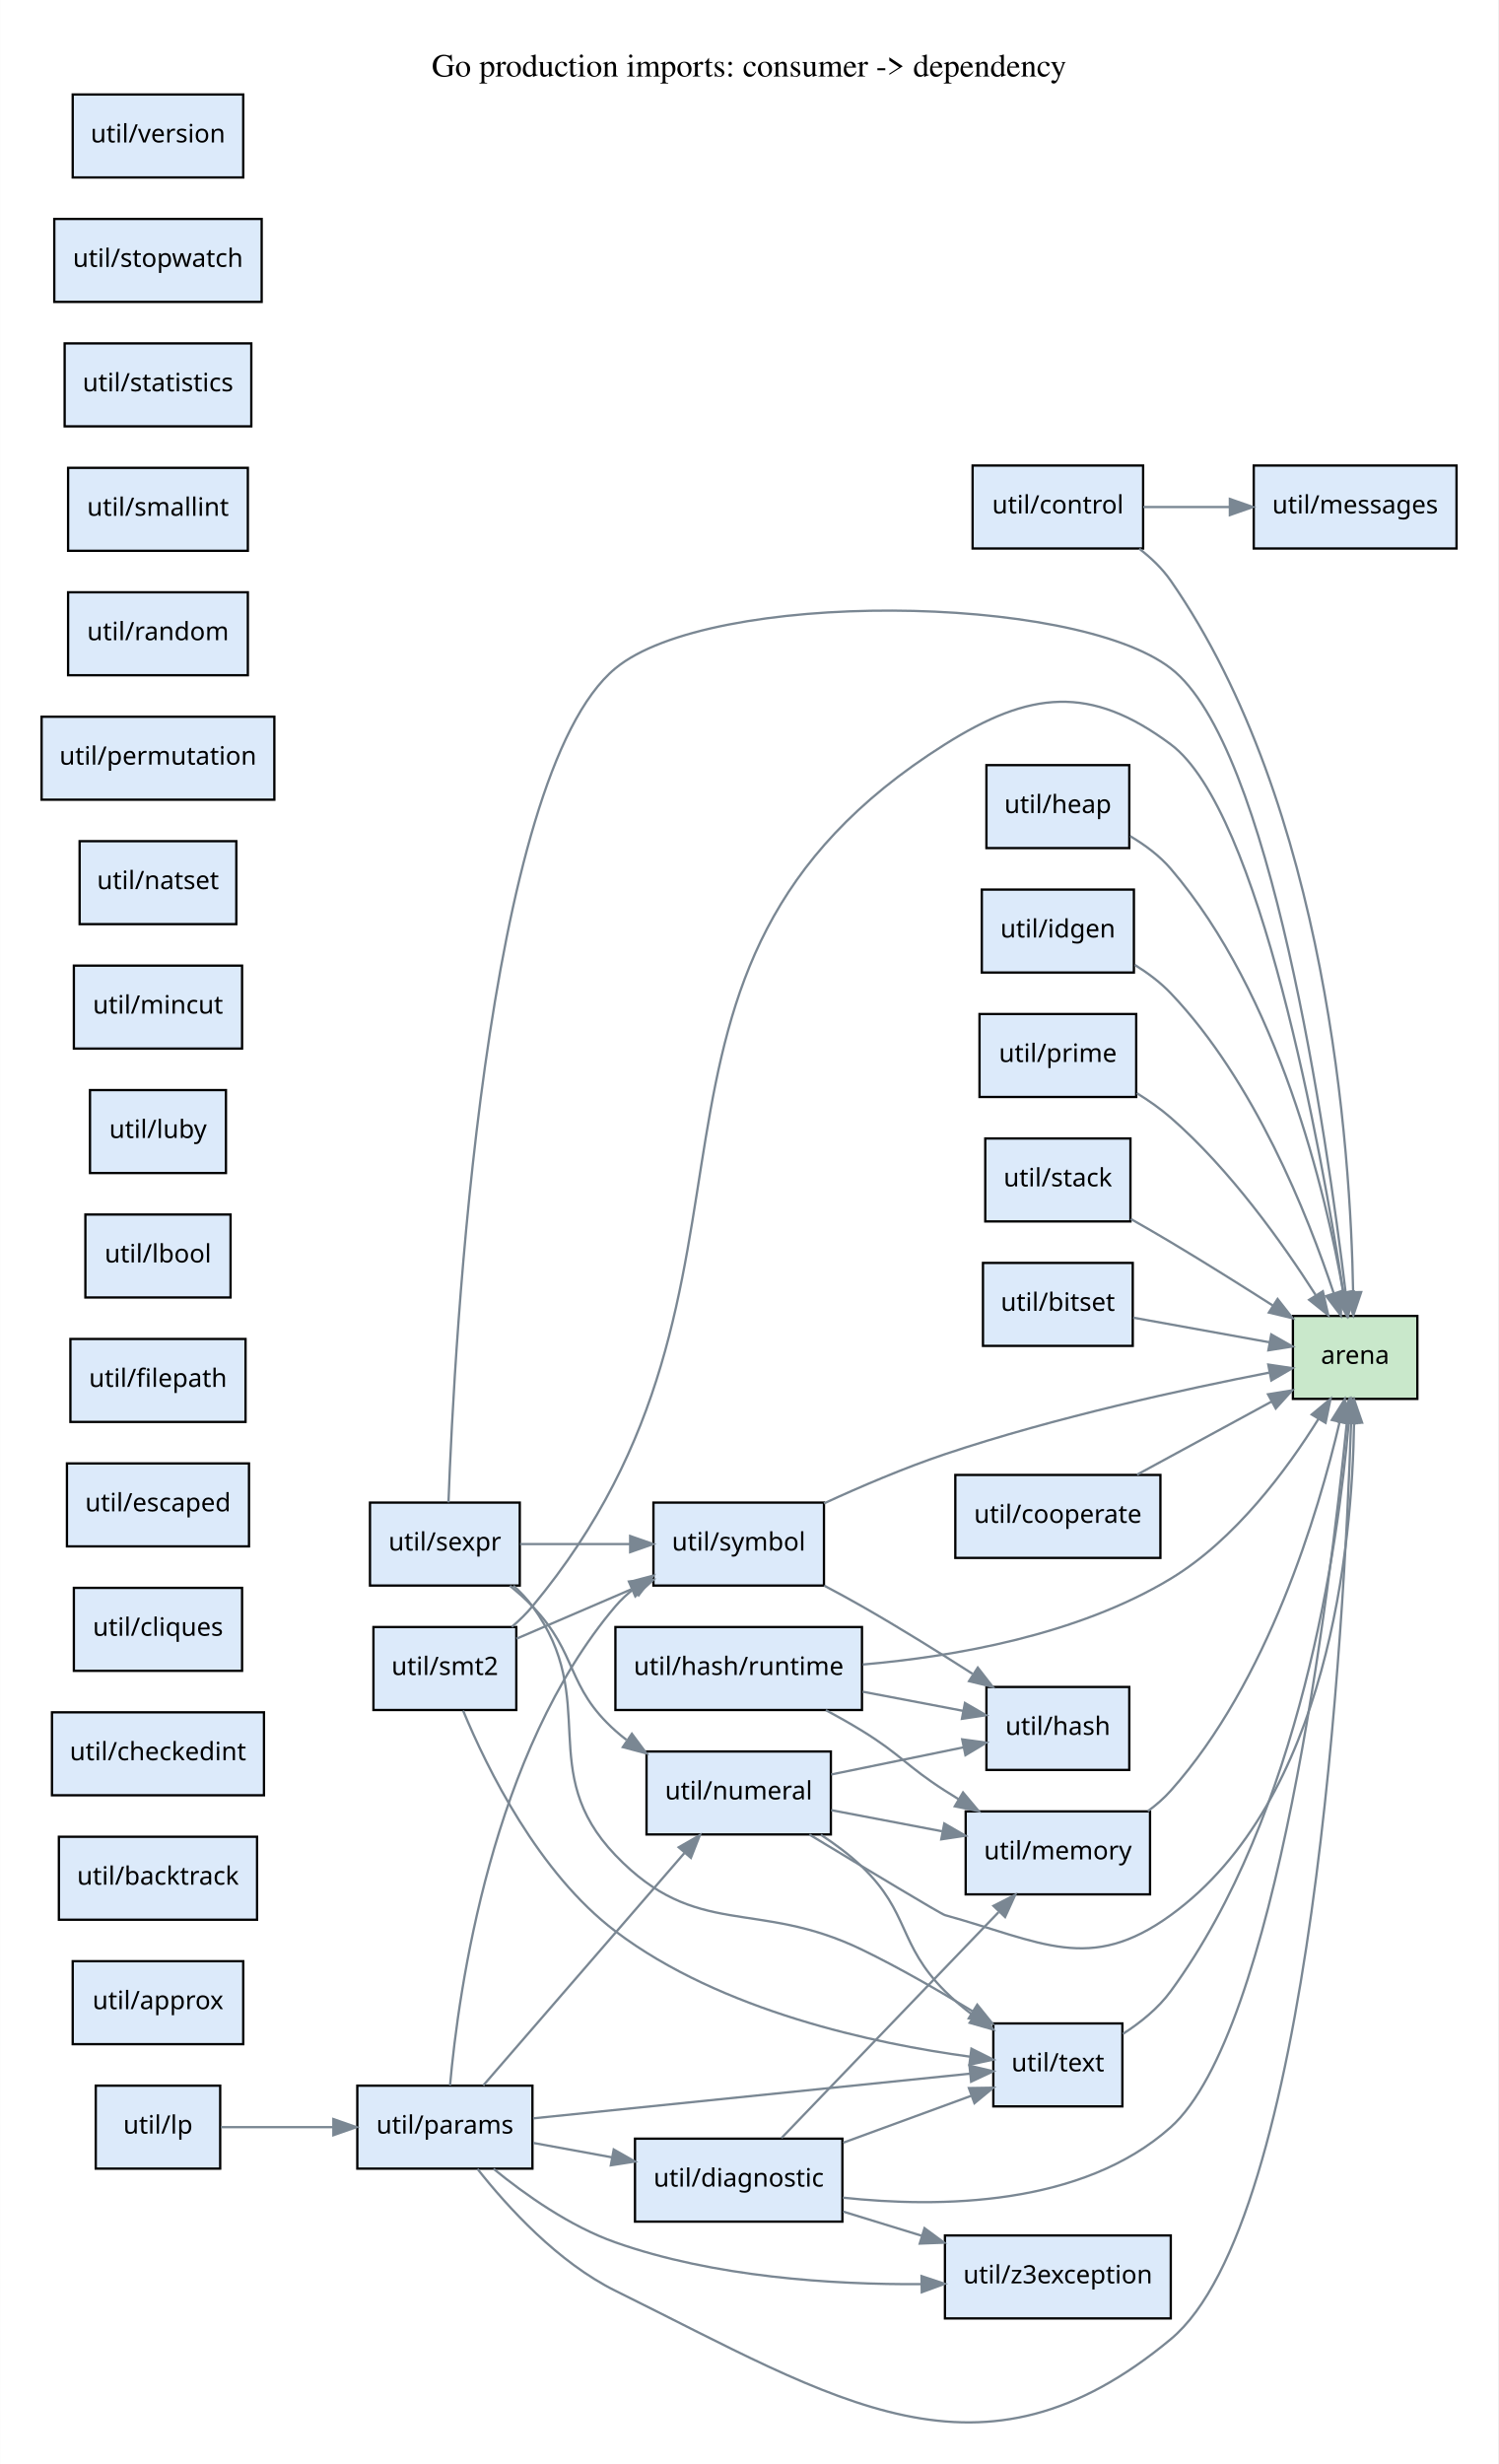
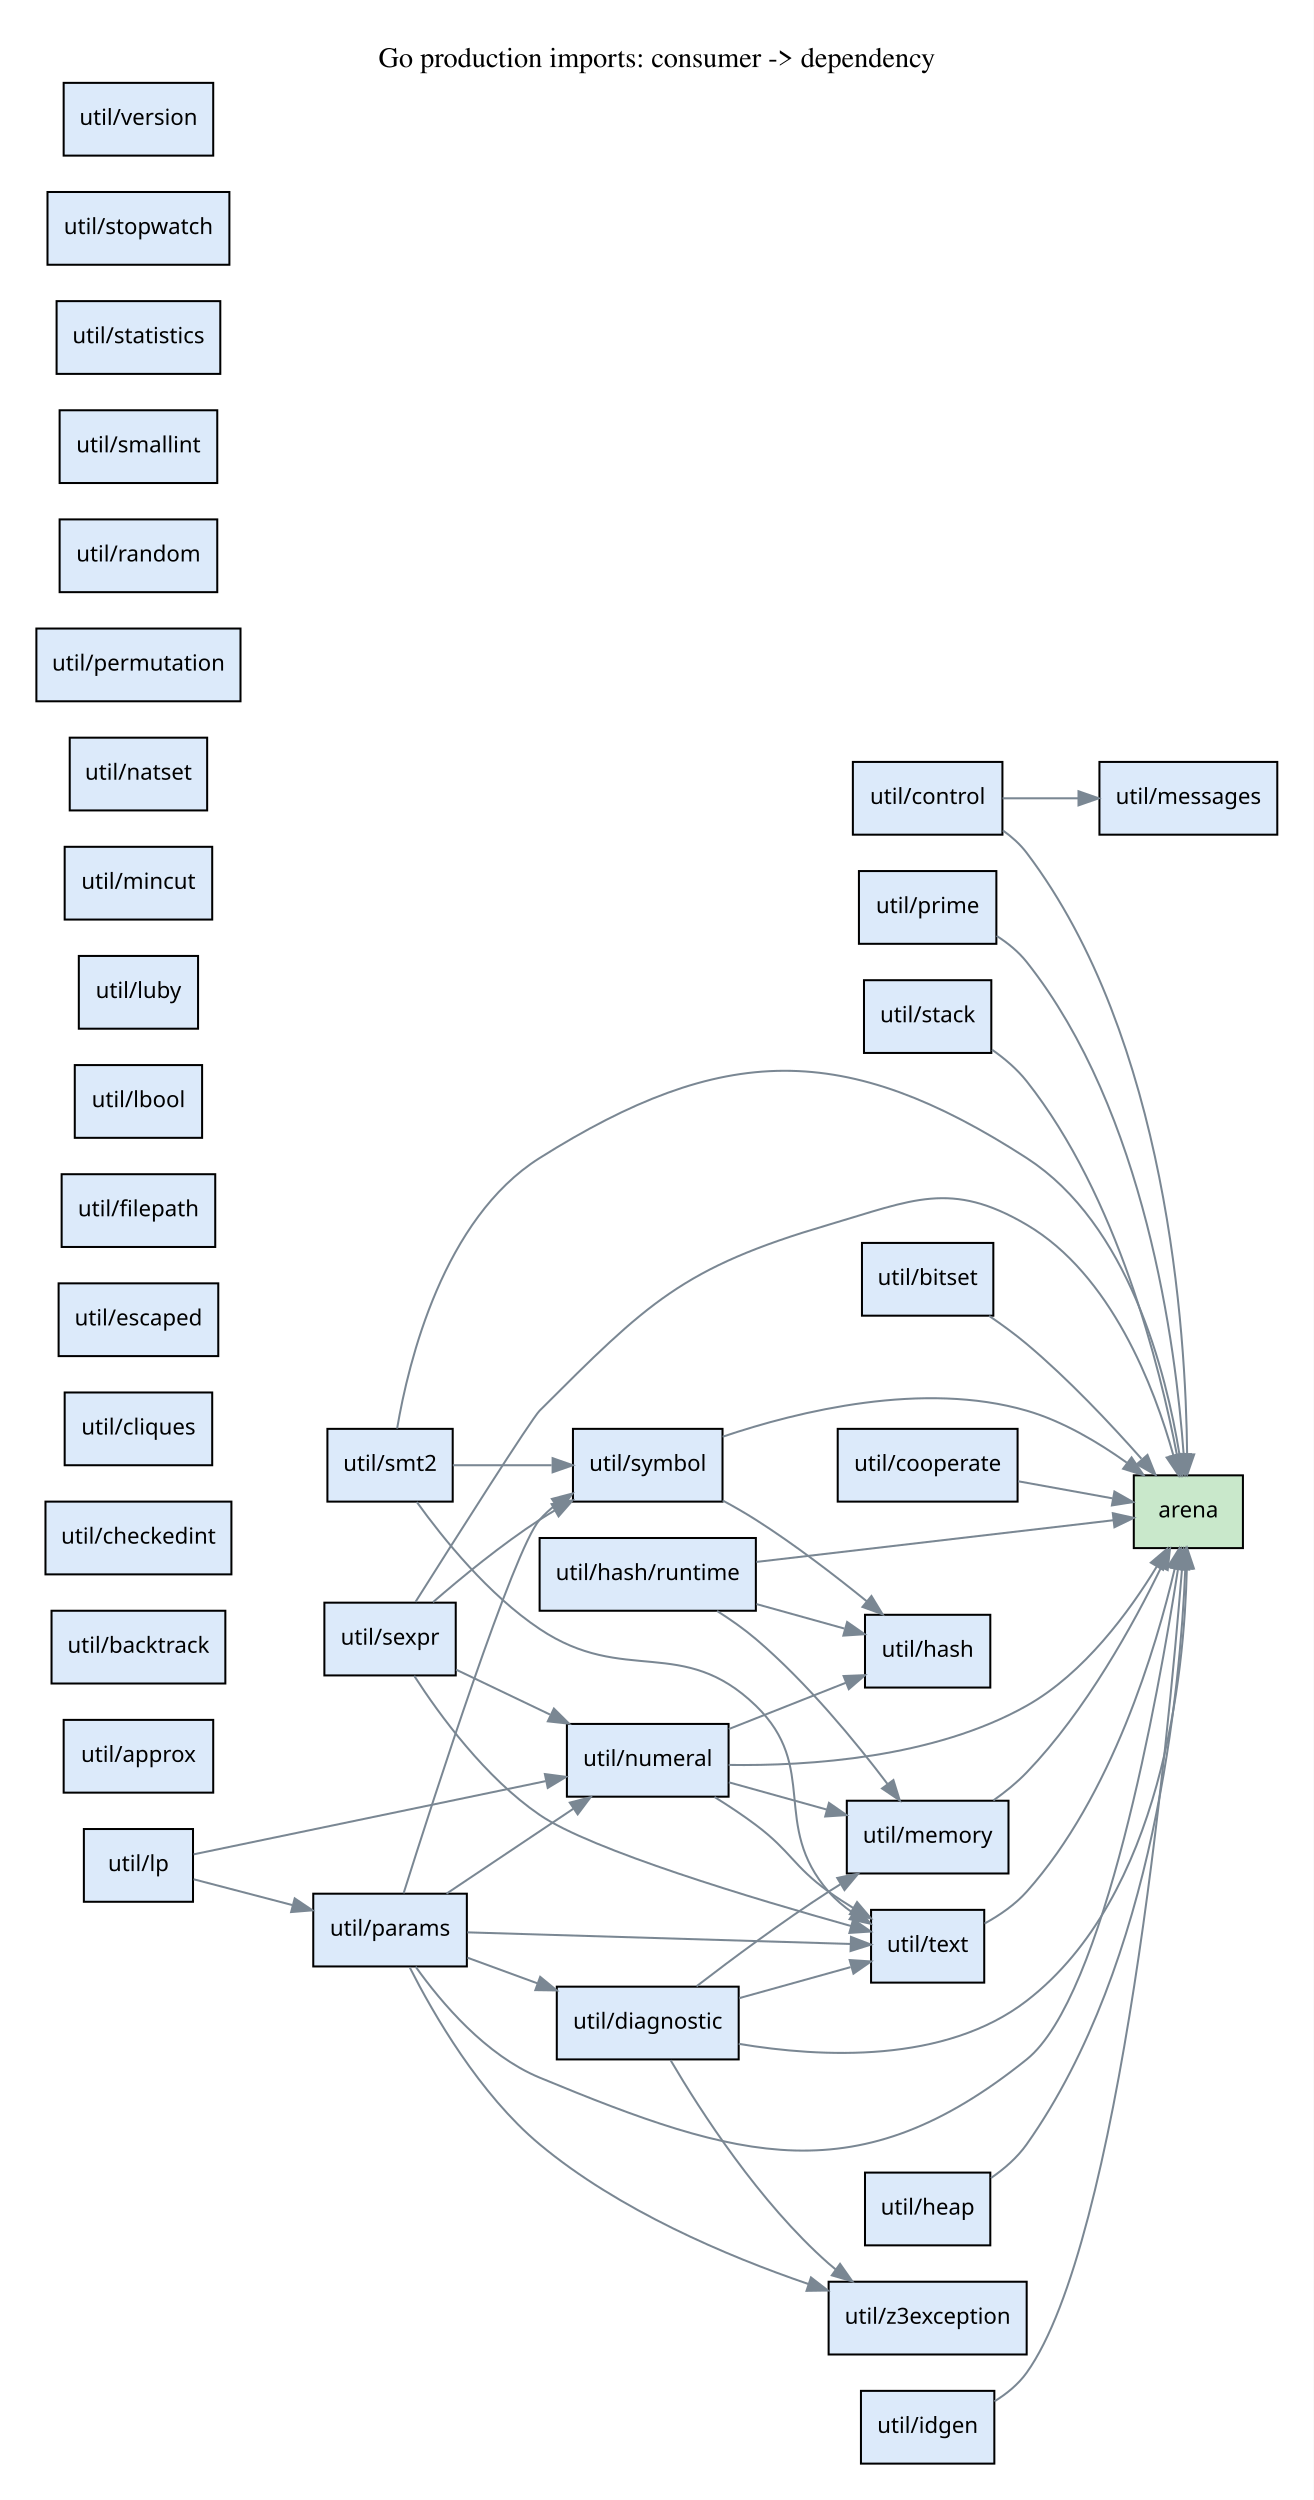
- <svg xmlns="http://www.w3.org/2000/svg" width="650pt" height="1069pt" viewBox="0.00 0.00 650.00 1069.17">
-   <g id="graph0" class="graph" transform="scale(1 1) rotate(0) translate(18 1051.17)">
-     <polygon fill="white" stroke="transparent" points="-18,18 -18,-1051.17 632,-1051.17 632,18 -18,18" />
-     <text text-anchor="middle" x="307" y="-1017.97" font-family="Times,serif" font-size="14.00">Go production imports: consumer -&gt; dependency</text>
+ <svg xmlns="http://www.w3.org/2000/svg" width="650pt" height="1237pt" viewBox="0.00 0.00 650.00 1237.00">
+   <g id="graph0" class="graph" transform="scale(1 1) rotate(0) translate(18 1219)">
+     <polygon fill="white" stroke="transparent" points="-18,18 -18,-1219 632,-1219 632,18 -18,18" />
+     <text text-anchor="middle" x="307" y="-1185.8" font-family="Times,serif" font-size="14.00">Go production imports: consumer -&gt; dependency</text>
    <g id="node1" class="node">
-       <polygon fill="#c9e8cb" stroke="black" points="597,-480.17 543,-480.17 543,-444.17 597,-444.17 597,-480.17" />
-       <text text-anchor="middle" x="570" y="-459.37" font-family="sans-serif" font-size="11.00">arena</text>
+       <polygon fill="#c9e8cb" stroke="black" points="597,-489 543,-489 543,-453 597,-453 597,-489" />
+       <text text-anchor="middle" x="570" y="-468.2" font-family="sans-serif" font-size="11.00">arena</text>
    </g>
    <g id="node2" class="node">
-       <polygon fill="#dceafa" stroke="black" points="87.5,-200.17 13.5,-200.17 13.5,-164.17 87.5,-164.17 87.5,-200.17" />
-       <text text-anchor="middle" x="50.5" y="-179.37" font-family="sans-serif" font-size="11.00">util/approx</text>
+       <polygon fill="#dceafa" stroke="black" points="87.5,-368 13.5,-368 13.5,-332 87.5,-332 87.5,-368" />
+       <text text-anchor="middle" x="50.5" y="-347.2" font-family="sans-serif" font-size="11.00">util/approx</text>
    </g>
    <g id="node3" class="node">
-       <polygon fill="#dceafa" stroke="black" points="93.5,-254.17 7.5,-254.17 7.5,-218.17 93.5,-218.17 93.5,-254.17" />
-       <text text-anchor="middle" x="50.5" y="-233.37" font-family="sans-serif" font-size="11.00">util/backtrack</text>
+       <polygon fill="#dceafa" stroke="black" points="93.5,-422 7.5,-422 7.5,-386 93.5,-386 93.5,-422" />
+       <text text-anchor="middle" x="50.5" y="-401.2" font-family="sans-serif" font-size="11.00">util/backtrack</text>
    </g>
    <g id="node4" class="node">
-       <polygon fill="#dceafa" stroke="black" points="473.5,-503.17 408.5,-503.17 408.5,-467.17 473.5,-467.17 473.5,-503.17" />
-       <text text-anchor="middle" x="441" y="-482.37" font-family="sans-serif" font-size="11.00">util/bitset</text>
+       <polygon fill="#dceafa" stroke="black" points="473.5,-604 408.5,-604 408.5,-568 473.5,-568 473.5,-604" />
+       <text text-anchor="middle" x="441" y="-583.2" font-family="sans-serif" font-size="11.00">util/bitset</text>
    </g>
    <g id="edge1" class="edge">
-       <path fill="none" stroke="#7a8793" d="M473.72,-479.42C491.7,-476.17 514.25,-472.08 532.9,-468.71" />
-       <polygon fill="#7a8793" stroke="#7a8793" points="533.6,-472.14 542.81,-466.91 532.35,-465.25 533.6,-472.14" />
+       <path fill="none" stroke="#7a8793" d="M471.43,-567.88C477.75,-563.58 484.25,-558.83 490,-554 510.68,-536.62 531.64,-514.33 546.78,-497.22" />
+       <polygon fill="#7a8793" stroke="#7a8793" points="549.77,-499.12 553.71,-489.29 544.49,-494.51 549.77,-499.12" />
    </g>
    <g id="node5" class="node">
-       <polygon fill="#dceafa" stroke="black" points="96.5,-308.17 4.5,-308.17 4.5,-272.17 96.5,-272.17 96.5,-308.17" />
-       <text text-anchor="middle" x="50.5" y="-287.37" font-family="sans-serif" font-size="11.00">util/checkedint</text>
+       <polygon fill="#dceafa" stroke="black" points="96.5,-476 4.5,-476 4.5,-440 96.5,-440 96.5,-476" />
+       <text text-anchor="middle" x="50.5" y="-455.2" font-family="sans-serif" font-size="11.00">util/checkedint</text>
    </g>
    <g id="node6" class="node">
-       <polygon fill="#dceafa" stroke="black" points="87,-362.17 14,-362.17 14,-326.17 87,-326.17 87,-362.17" />
-       <text text-anchor="middle" x="50.5" y="-341.37" font-family="sans-serif" font-size="11.00">util/cliques</text>
+       <polygon fill="#dceafa" stroke="black" points="87,-530 14,-530 14,-494 87,-494 87,-530" />
+       <text text-anchor="middle" x="50.5" y="-509.2" font-family="sans-serif" font-size="11.00">util/cliques</text>
    </g>
    <g id="node7" class="node">
-       <polygon fill="#dceafa" stroke="black" points="478,-849.17 404,-849.17 404,-813.17 478,-813.17 478,-849.17" />
-       <text text-anchor="middle" x="441" y="-828.37" font-family="sans-serif" font-size="11.00">util/control</text>
+       <polygon fill="#dceafa" stroke="black" points="478,-842 404,-842 404,-806 478,-806 478,-842" />
+       <text text-anchor="middle" x="441" y="-821.2" font-family="sans-serif" font-size="11.00">util/control</text>
    </g>
    <g id="edge2" class="edge">
-       <path fill="none" stroke="#7a8793" d="M476.33,-813.06C481.52,-809.07 486.35,-804.43 490,-799.17 558.02,-701.12 568.05,-552.41 569.13,-490.63" />
-       <polygon fill="#7a8793" stroke="#7a8793" points="572.63,-490.51 569.23,-480.47 565.63,-490.43 572.63,-490.51" />
+       <path fill="none" stroke="#7a8793" d="M478.2,-808.13C482.65,-804.96 486.77,-801.27 490,-797 559.64,-705.02 568.81,-560.18 569.39,-499.37" />
+       <polygon fill="#7a8793" stroke="#7a8793" points="572.89,-499.36 569.42,-489.35 565.89,-499.34 572.89,-499.36" />
    </g>
    <g id="node8" class="node">
-       <polygon fill="#dceafa" stroke="black" points="614,-849.17 526,-849.17 526,-813.17 614,-813.17 614,-849.17" />
-       <text text-anchor="middle" x="570" y="-828.37" font-family="sans-serif" font-size="11.00">util/messages</text>
+       <polygon fill="#dceafa" stroke="black" points="614,-842 526,-842 526,-806 614,-806 614,-842" />
+       <text text-anchor="middle" x="570" y="-821.2" font-family="sans-serif" font-size="11.00">util/messages</text>
    </g>
    <g id="edge3" class="edge">
-       <path fill="none" stroke="#7a8793" d="M478.05,-831.17C489.74,-831.17 502.97,-831.17 515.64,-831.17" />
-       <polygon fill="#7a8793" stroke="#7a8793" points="515.64,-834.67 525.64,-831.17 515.64,-827.67 515.64,-834.67" />
+       <path fill="none" stroke="#7a8793" d="M478.05,-824C489.74,-824 502.97,-824 515.64,-824" />
+       <polygon fill="#7a8793" stroke="#7a8793" points="515.64,-827.5 525.64,-824 515.64,-820.5 515.64,-827.5" />
    </g>
    <g id="node9" class="node">
-       <polygon fill="#dceafa" stroke="black" points="485.5,-411.17 396.5,-411.17 396.5,-375.17 485.5,-375.17 485.5,-411.17" />
-       <text text-anchor="middle" x="441" y="-390.37" font-family="sans-serif" font-size="11.00">util/cooperate</text>
+       <polygon fill="#dceafa" stroke="black" points="485.5,-512 396.5,-512 396.5,-476 485.5,-476 485.5,-512" />
+       <text text-anchor="middle" x="441" y="-491.2" font-family="sans-serif" font-size="11.00">util/cooperate</text>
    </g>
    <g id="edge4" class="edge">
-       <path fill="none" stroke="#7a8793" d="M475.37,-411.3C493.35,-421.07 515.53,-433.12 533.78,-443.03" />
-       <polygon fill="#7a8793" stroke="#7a8793" points="532.2,-446.16 542.66,-447.86 535.55,-440.01 532.2,-446.16" />
+       <path fill="none" stroke="#7a8793" d="M485.71,-486.08C500.95,-483.32 517.88,-480.26 532.48,-477.61" />
+       <polygon fill="#7a8793" stroke="#7a8793" points="533.42,-481 542.64,-475.77 532.17,-474.11 533.42,-481" />
    </g>
    <g id="node10" class="node">
-       <polygon fill="#dceafa" stroke="black" points="347.5,-123.17 257.5,-123.17 257.5,-87.17 347.5,-87.17 347.5,-123.17" />
-       <text text-anchor="middle" x="302.5" y="-102.37" font-family="sans-serif" font-size="11.00">util/diagnostic</text>
+       <polygon fill="#dceafa" stroke="black" points="347.5,-236 257.5,-236 257.5,-200 347.5,-200 347.5,-236" />
+       <text text-anchor="middle" x="302.5" y="-215.2" font-family="sans-serif" font-size="11.00">util/diagnostic</text>
    </g>
    <g id="edge5" class="edge">
-       <path fill="none" stroke="#7a8793" d="M347.69,-97.58C389.57,-93.07 451.61,-93.77 490,-128.17 535.69,-169.11 558.99,-360.31 566.36,-433.53" />
-       <polygon fill="#7a8793" stroke="#7a8793" points="562.91,-434.23 567.37,-443.84 569.88,-433.55 562.91,-434.23" />
+       <path fill="none" stroke="#7a8793" d="M347.51,-207.71C388.67,-200.81 449.68,-197.9 490,-229 557.14,-280.79 568.01,-390.87 569.25,-442.79" />
+       <polygon fill="#7a8793" stroke="#7a8793" points="565.75,-442.99 569.39,-452.94 572.75,-442.89 565.75,-442.99" />
    </g>
    <g id="node11" class="node">
-       <polygon fill="#dceafa" stroke="black" points="481,-265.17 401,-265.17 401,-229.17 481,-229.17 481,-265.17" />
-       <text text-anchor="middle" x="441" y="-244.37" font-family="sans-serif" font-size="11.00">util/memory</text>
+       <polygon fill="#dceafa" stroke="black" points="481,-328 401,-328 401,-292 481,-292 481,-328" />
+       <text text-anchor="middle" x="441" y="-307.2" font-family="sans-serif" font-size="11.00">util/memory</text>
    </g>
    <g id="edge6" class="edge">
-       <path fill="none" stroke="#7a8793" d="M321.07,-123.44C345.02,-148.36 388.07,-193.14 415.28,-221.45" />
-       <polygon fill="#7a8793" stroke="#7a8793" points="413.05,-224.18 422.5,-228.97 418.1,-219.33 413.05,-224.18" />
+       <path fill="none" stroke="#7a8793" d="M326.62,-236.18C344.16,-249.67 369.09,-268.22 392,-283 393.89,-284.22 395.84,-285.45 397.83,-286.66" />
+       <polygon fill="#7a8793" stroke="#7a8793" points="396.26,-289.8 406.64,-291.92 399.85,-283.79 396.26,-289.8" />
    </g>
    <g id="node12" class="node">
-       <polygon fill="#dceafa" stroke="black" points="469,-173.17 413,-173.17 413,-137.17 469,-137.17 469,-173.17" />
-       <text text-anchor="middle" x="441" y="-152.37" font-family="sans-serif" font-size="11.00">util/text</text>
+       <polygon fill="#dceafa" stroke="black" points="469,-274 413,-274 413,-238 469,-238 469,-274" />
+       <text text-anchor="middle" x="441" y="-253.2" font-family="sans-serif" font-size="11.00">util/text</text>
    </g>
    <g id="edge7" class="edge">
-       <path fill="none" stroke="#7a8793" d="M347.82,-121.4C365.78,-127.98 386.27,-135.49 403.37,-141.75" />
-       <polygon fill="#7a8793" stroke="#7a8793" points="402.4,-145.12 412.99,-145.28 404.81,-138.55 402.4,-145.12" />
+       <path fill="none" stroke="#7a8793" d="M347.82,-230.34C365.61,-235.29 385.89,-240.94 402.89,-245.67" />
+       <polygon fill="#7a8793" stroke="#7a8793" points="402.42,-249.17 412.99,-248.48 404.3,-242.43 402.42,-249.17" />
    </g>
    <g id="node13" class="node">
-       <polygon fill="#dceafa" stroke="black" points="490,-81.17 392,-81.17 392,-45.17 490,-45.17 490,-81.17" />
-       <text text-anchor="middle" x="441" y="-60.37" font-family="sans-serif" font-size="11.00">util/z3exception</text>
+       <polygon fill="#dceafa" stroke="black" points="490,-90 392,-90 392,-54 490,-54 490,-90" />
+       <text text-anchor="middle" x="441" y="-69.2" font-family="sans-serif" font-size="11.00">util/z3exception</text>
    </g>
    <g id="edge8" class="edge">
-       <path fill="none" stroke="#7a8793" d="M347.82,-91.53C358.66,-88.2 370.41,-84.58 381.79,-81.08" />
-       <polygon fill="#7a8793" stroke="#7a8793" points="383.13,-84.33 391.66,-78.04 381.07,-77.64 383.13,-84.33" />
+       <path fill="none" stroke="#7a8793" d="M313.81,-199.6C328.58,-174.47 357.8,-129.11 392,-99 393.12,-98.01 394.28,-97.05 395.48,-96.1" />
+       <polygon fill="#7a8793" stroke="#7a8793" points="397.66,-98.85 403.75,-90.18 393.58,-93.15 397.66,-98.85" />
+     </g>
+     <g id="edge16" class="edge">
+       <path fill="none" stroke="#7a8793" d="M473.5,-328.13C479.35,-332.27 485.14,-336.95 490,-342 519.32,-372.47 543.01,-415.64 556.55,-443.49" />
+       <polygon fill="#7a8793" stroke="#7a8793" points="553.46,-445.12 560.91,-452.65 559.78,-442.12 553.46,-445.12" />
+     </g>
+     <g id="edge38" class="edge">
+       <path fill="none" stroke="#7a8793" d="M469.15,-267.23C476.64,-271.33 484.27,-276.58 490,-283 532.17,-330.3 553.99,-403.37 563.3,-443.05" />
+       <polygon fill="#7a8793" stroke="#7a8793" points="559.9,-443.85 565.51,-452.84 566.73,-442.32 559.9,-443.85" />
+     </g>
+     <g id="node14" class="node">
+       <polygon fill="#dceafa" stroke="black" points="90,-584 11,-584 11,-548 90,-548 90,-584" />
+       <text text-anchor="middle" x="50.5" y="-563.2" font-family="sans-serif" font-size="11.00">util/escaped</text>
+     </g>
+     <g id="node15" class="node">
+       <polygon fill="#dceafa" stroke="black" points="88.5,-638 12.5,-638 12.5,-602 88.5,-602 88.5,-638" />
+       <text text-anchor="middle" x="50.5" y="-617.2" font-family="sans-serif" font-size="11.00">util/filepath</text>
+     </g>
+     <g id="node16" class="node">
+       <polygon fill="#dceafa" stroke="black" points="472,-420 410,-420 410,-384 472,-384 472,-420" />
+       <text text-anchor="middle" x="441" y="-399.2" font-family="sans-serif" font-size="11.00">util/hash</text>
+     </g>
+     <g id="node17" class="node">
+       <polygon fill="#dceafa" stroke="black" points="356,-458 249,-458 249,-422 356,-422 356,-458" />
+       <text text-anchor="middle" x="302.5" y="-437.2" font-family="sans-serif" font-size="11.00">util/hash/runtime</text>
+     </g>
+     <g id="edge9" class="edge">
+       <path fill="none" stroke="#7a8793" d="M356.27,-446.16C408.6,-452.27 487.37,-461.47 532.93,-466.79" />
+       <polygon fill="#7a8793" stroke="#7a8793" points="532.61,-470.27 542.95,-467.96 533.42,-463.32 532.61,-470.27" />
+     </g>
+     <g id="edge11" class="edge">
+       <path fill="none" stroke="#7a8793" d="M336.8,-421.89C343.43,-417.69 350.15,-412.98 356,-408 381.2,-386.56 405.28,-357.25 421.14,-336.28" />
+       <polygon fill="#7a8793" stroke="#7a8793" points="424.05,-338.24 427.21,-328.13 418.43,-334.06 424.05,-338.24" />
+     </g>
+     <g id="edge10" class="edge">
+       <path fill="none" stroke="#7a8793" d="M356.27,-425.31C370.74,-421.28 386.19,-416.98 399.82,-413.18" />
+       <polygon fill="#7a8793" stroke="#7a8793" points="401.16,-416.45 409.85,-410.39 399.28,-409.7 401.16,-416.45" />
+     </g>
+     <g id="node18" class="node">
+       <polygon fill="#dceafa" stroke="black" points="472,-144 410,-144 410,-108 472,-108 472,-144" />
+       <text text-anchor="middle" x="441" y="-123.2" font-family="sans-serif" font-size="11.00">util/heap</text>
+     </g>
+     <g id="edge12" class="edge">
+       <path fill="none" stroke="#7a8793" d="M472.31,-141.3C478.96,-145.88 485.38,-151.46 490,-158 553.49,-247.88 566.06,-384.01 568.47,-442.57" />
+       <polygon fill="#7a8793" stroke="#7a8793" points="564.99,-443.02 568.82,-452.9 571.98,-442.78 564.99,-443.02" />
+     </g>
+     <g id="node19" class="node">
+       <polygon fill="#dceafa" stroke="black" points="474,-36 408,-36 408,0 474,0 474,-36" />
+       <text text-anchor="middle" x="441" y="-15.2" font-family="sans-serif" font-size="11.00">util/idgen</text>
+     </g>
+     <g id="edge13" class="edge">
+       <path fill="none" stroke="#7a8793" d="M474.05,-30.81C480.14,-34.56 485.88,-39.25 490,-45 536.22,-109.62 559.95,-357.65 566.84,-442.41" />
+       <polygon fill="#7a8793" stroke="#7a8793" points="563.37,-442.9 567.65,-452.59 570.34,-442.34 563.37,-442.9" />
+     </g>
+     <g id="node20" class="node">
+       <polygon fill="#dceafa" stroke="black" points="82,-692 19,-692 19,-656 82,-656 82,-692" />
+       <text text-anchor="middle" x="50.5" y="-671.2" font-family="sans-serif" font-size="11.00">util/lbool</text>
+     </g>
+     <g id="node21" class="node">
+       <polygon fill="#dceafa" stroke="black" points="77.5,-314 23.5,-314 23.5,-278 77.5,-278 77.5,-314" />
+       <text text-anchor="middle" x="50.5" y="-293.2" font-family="sans-serif" font-size="11.00">util/lp</text>
+     </g>
+     <g id="node22" class="node">
+       <polygon fill="#dceafa" stroke="black" points="342.5,-366 262.5,-366 262.5,-330 342.5,-330 342.5,-366" />
+       <text text-anchor="middle" x="302.5" y="-345.2" font-family="sans-serif" font-size="11.00">util/numeral</text>
+     </g>
+     <g id="edge14" class="edge">
+       <path fill="none" stroke="#7a8793" d="M77.78,-301.47C119.03,-310.05 199.67,-326.82 252.03,-337.71" />
+       <polygon fill="#7a8793" stroke="#7a8793" points="251.6,-341.2 262.1,-339.81 253.02,-334.34 251.6,-341.2" />
+     </g>
+     <g id="node23" class="node">
+       <polygon fill="#dceafa" stroke="black" points="213,-282 137,-282 137,-246 213,-246 213,-282" />
+       <text text-anchor="middle" x="175" y="-261.2" font-family="sans-serif" font-size="11.00">util/params</text>
    </g>
    <g id="edge15" class="edge">
-       <path fill="none" stroke="#7a8793" d="M480,-265.24C483.65,-267.91 487.07,-270.89 490,-274.17 532.17,-321.47 553.99,-394.54 563.3,-434.22" />
-       <polygon fill="#7a8793" stroke="#7a8793" points="559.9,-435.02 565.51,-444.01 566.73,-433.49 559.9,-435.02" />
+       <path fill="none" stroke="#7a8793" d="M77.78,-289.14C91.98,-285.42 109.96,-280.73 126.53,-276.4" />
+       <polygon fill="#7a8793" stroke="#7a8793" points="127.82,-279.68 136.61,-273.77 126.05,-272.91 127.82,-279.68" />
+     </g>
+     <g id="edge17" class="edge">
+       <path fill="none" stroke="#7a8793" d="M342.53,-345.71C382.17,-345.13 444.11,-349.15 490,-375 518.43,-391.01 540.83,-421.59 554.41,-443.95" />
+       <polygon fill="#7a8793" stroke="#7a8793" points="551.44,-445.8 559.51,-452.66 557.48,-442.26 551.44,-445.8" />
+     </g>
+     <g id="edge19" class="edge">
+       <path fill="none" stroke="#7a8793" d="M342.62,-337.11C357.75,-332.9 375.24,-328.03 391.19,-323.59" />
+       <polygon fill="#7a8793" stroke="#7a8793" points="392.18,-326.94 400.88,-320.89 390.31,-320.2 392.18,-326.94" />
+     </g>
+     <g id="edge20" class="edge">
+       <path fill="none" stroke="#7a8793" d="M335.53,-329.85C342.45,-325.55 349.6,-320.81 356,-316 373.35,-302.96 374.43,-295.74 392,-283 395.86,-280.2 400.04,-277.47 404.27,-274.88" />
+       <polygon fill="#7a8793" stroke="#7a8793" points="406.07,-277.88 412.92,-269.8 402.52,-271.85 406.07,-277.88" />
+     </g>
+     <g id="edge18" class="edge">
+       <path fill="none" stroke="#7a8793" d="M342.62,-363.47C360.78,-370.66 382.33,-379.19 400.54,-386.39" />
+       <polygon fill="#7a8793" stroke="#7a8793" points="399.41,-389.7 409.99,-390.13 401.98,-383.2 399.41,-389.7" />
+     </g>
+     <g id="edge21" class="edge">
+       <path fill="none" stroke="#7a8793" d="M187.68,-245.86C200.34,-228.07 222.34,-202.04 249,-191 348.03,-149.98 406.46,-132.84 490,-200 528.27,-230.77 555.04,-379.44 564.86,-442.56" />
+       <polygon fill="#7a8793" stroke="#7a8793" points="561.42,-443.26 566.39,-452.62 568.34,-442.21 561.42,-443.26" />
+     </g>
+     <g id="edge22" class="edge">
+       <path fill="none" stroke="#7a8793" d="M213.31,-250.32C224.15,-246.35 236.21,-241.93 247.84,-237.67" />
+       <polygon fill="#7a8793" stroke="#7a8793" points="249.29,-240.86 257.47,-234.14 246.88,-234.29 249.29,-240.86" />
+     </g>
+     <g id="edge25" class="edge">
+       <path fill="none" stroke="#7a8793" d="M213.26,-262.87C263.56,-261.35 352.62,-258.65 402.85,-257.13" />
+       <polygon fill="#7a8793" stroke="#7a8793" points="403.07,-260.62 412.95,-256.82 402.85,-253.62 403.07,-260.62" />
+     </g>
+     <g id="edge26" class="edge">
+       <path fill="none" stroke="#7a8793" d="M184.69,-245.61C196.42,-222.47 219.32,-182.77 249,-158 288.08,-125.39 341.52,-102.73 381.93,-88.89" />
+       <polygon fill="#7a8793" stroke="#7a8793" points="383.27,-92.13 391.65,-85.65 381.06,-85.49 383.27,-92.13" />
+     </g>
+     <g id="edge23" class="edge">
+       <path fill="none" stroke="#7a8793" d="M202.92,-282.02C221.24,-294.28 245.69,-310.64 265.65,-324.01" />
+       <polygon fill="#7a8793" stroke="#7a8793" points="263.93,-327.07 274.19,-329.72 267.83,-321.25 263.93,-327.07" />
+     </g>
+     <g id="node27" class="node">
+       <polygon fill="#dceafa" stroke="black" points="339.5,-512 265.5,-512 265.5,-476 339.5,-476 339.5,-512" />
+       <text text-anchor="middle" x="302.5" y="-491.2" font-family="sans-serif" font-size="11.00">util/symbol</text>
+     </g>
+     <g id="edge24" class="edge">
+       <path fill="none" stroke="#7a8793" d="M181.7,-282.2C196.57,-329.3 236.24,-452.47 249,-467 251.34,-469.66 254,-472.1 256.85,-474.32" />
+       <polygon fill="#7a8793" stroke="#7a8793" points="255.07,-477.33 265.31,-480.02 258.98,-471.53 255.07,-477.33" />
+     </g>
+     <g id="node24" class="node">
+       <polygon fill="#dceafa" stroke="black" points="80,-746 21,-746 21,-710 80,-710 80,-746" />
+       <text text-anchor="middle" x="50.5" y="-725.2" font-family="sans-serif" font-size="11.00">util/luby</text>
+     </g>
+     <g id="node25" class="node">
+       <polygon fill="#dceafa" stroke="black" points="87,-800 14,-800 14,-764 87,-764 87,-800" />
+       <text text-anchor="middle" x="50.5" y="-779.2" font-family="sans-serif" font-size="11.00">util/mincut</text>
+     </g>
+     <g id="node26" class="node">
+       <polygon fill="#dceafa" stroke="black" points="84.5,-854 16.5,-854 16.5,-818 84.5,-818 84.5,-854" />
+       <text text-anchor="middle" x="50.5" y="-833.2" font-family="sans-serif" font-size="11.00">util/natset</text>
+     </g>
+     <g id="edge36" class="edge">
+       <path fill="none" stroke="#7a8793" d="M339.53,-508.1C377.56,-520.93 438.94,-535.8 490,-521 507.82,-515.84 525.47,-505.32 539.55,-495.26" />
+       <polygon fill="#7a8793" stroke="#7a8793" points="541.9,-497.88 547.83,-489.1 537.72,-492.26 541.9,-497.88" />
    </g>
    <g id="edge37" class="edge">
-       <path fill="none" stroke="#7a8793" d="M469.16,-168.58C476.83,-173.51 484.56,-179.73 490,-187.17 546.36,-264.26 562.62,-380.66 567.23,-433.85" />
-       <polygon fill="#7a8793" stroke="#7a8793" points="563.75,-434.21 568.02,-443.91 570.72,-433.66 563.75,-434.21" />
-     </g>
-     <g id="node14" class="node">
-       <polygon fill="#dceafa" stroke="black" points="90,-416.17 11,-416.17 11,-380.17 90,-380.17 90,-416.17" />
-       <text text-anchor="middle" x="50.5" y="-395.37" font-family="sans-serif" font-size="11.00">util/escaped</text>
-     </g>
-     <g id="node15" class="node">
-       <polygon fill="#dceafa" stroke="black" points="88.5,-470.17 12.5,-470.17 12.5,-434.17 88.5,-434.17 88.5,-470.17" />
-       <text text-anchor="middle" x="50.5" y="-449.37" font-family="sans-serif" font-size="11.00">util/filepath</text>
-     </g>
-     <g id="node16" class="node">
-       <polygon fill="#dceafa" stroke="black" points="472,-319.17 410,-319.17 410,-283.17 472,-283.17 472,-319.17" />
-       <text text-anchor="middle" x="441" y="-298.37" font-family="sans-serif" font-size="11.00">util/hash</text>
-     </g>
-     <g id="node17" class="node">
-       <polygon fill="#dceafa" stroke="black" points="356,-345.17 249,-345.17 249,-309.17 356,-309.17 356,-345.17" />
-       <text text-anchor="middle" x="302.5" y="-324.37" font-family="sans-serif" font-size="11.00">util/hash/runtime</text>
-     </g>
-     <g id="edge9" class="edge">
-       <path fill="none" stroke="#7a8793" d="M356.37,-328.91C395.71,-332.31 449.39,-341.59 490,-366.17 517.92,-383.06 540.41,-413.48 554.15,-435.56" />
-       <polygon fill="#7a8793" stroke="#7a8793" points="551.17,-437.39 559.32,-444.15 557.17,-433.78 551.17,-437.39" />
-     </g>
-     <g id="edge11" class="edge">
-       <path fill="none" stroke="#7a8793" d="M340.32,-309.13C345.66,-306.26 351.02,-303.22 356,-300.17 372.82,-289.85 375.37,-284.8 392,-274.17 393.9,-272.95 395.85,-271.74 397.84,-270.52" />
-       <polygon fill="#7a8793" stroke="#7a8793" points="399.85,-273.4 406.66,-265.28 396.28,-267.38 399.85,-273.4" />
-     </g>
-     <g id="edge10" class="edge">
-       <path fill="none" stroke="#7a8793" d="M356.27,-317.12C370.74,-314.36 386.19,-311.42 399.82,-308.82" />
-       <polygon fill="#7a8793" stroke="#7a8793" points="400.68,-312.22 409.85,-306.91 399.37,-305.34 400.68,-312.22" />
-     </g>
-     <g id="node18" class="node">
-       <polygon fill="#dceafa" stroke="black" points="472,-719.17 410,-719.17 410,-683.17 472,-683.17 472,-719.17" />
-       <text text-anchor="middle" x="441" y="-698.37" font-family="sans-serif" font-size="11.00">util/heap</text>
-     </g>
-     <g id="edge12" class="edge">
-       <path fill="none" stroke="#7a8793" d="M472.32,-688.38C478.8,-684.56 485.15,-679.84 490,-674.17 536.93,-619.29 557.2,-533.9 564.9,-490.12" />
-       <polygon fill="#7a8793" stroke="#7a8793" points="568.36,-490.62 566.55,-480.18 561.46,-489.47 568.36,-490.62" />
-     </g>
-     <g id="node19" class="node">
-       <polygon fill="#dceafa" stroke="black" points="474,-665.17 408,-665.17 408,-629.17 474,-629.17 474,-665.17" />
-       <text text-anchor="middle" x="441" y="-644.37" font-family="sans-serif" font-size="11.00">util/idgen</text>
-     </g>
-     <g id="edge13" class="edge">
-       <path fill="none" stroke="#7a8793" d="M474.38,-632.49C480.03,-628.99 485.52,-624.88 490,-620.17 526.23,-582.13 549.34,-524.26 560.67,-490.13" />
-       <polygon fill="#7a8793" stroke="#7a8793" points="564.09,-490.94 563.81,-480.35 557.42,-488.8 564.09,-490.94" />
-     </g>
-     <g id="node20" class="node">
-       <polygon fill="#dceafa" stroke="black" points="82,-524.17 19,-524.17 19,-488.17 82,-488.17 82,-524.17" />
-       <text text-anchor="middle" x="50.5" y="-503.37" font-family="sans-serif" font-size="11.00">util/lbool</text>
-     </g>
-     <g id="node21" class="node">
-       <polygon fill="#dceafa" stroke="black" points="77.5,-146.17 23.5,-146.17 23.5,-110.17 77.5,-110.17 77.5,-146.17" />
-       <text text-anchor="middle" x="50.5" y="-125.37" font-family="sans-serif" font-size="11.00">util/lp</text>
-     </g>
-     <g id="node22" class="node">
-       <polygon fill="#dceafa" stroke="black" points="213,-146.17 137,-146.17 137,-110.17 213,-110.17 213,-146.17" />
-       <text text-anchor="middle" x="175" y="-125.37" font-family="sans-serif" font-size="11.00">util/params</text>
-     </g>
-     <g id="edge14" class="edge">
-       <path fill="none" stroke="#7a8793" d="M77.78,-128.17C91.98,-128.17 109.96,-128.17 126.53,-128.17" />
-       <polygon fill="#7a8793" stroke="#7a8793" points="126.61,-131.67 136.61,-128.17 126.61,-124.67 126.61,-131.67" />
-     </g>
-     <g id="edge20" class="edge">
-       <path fill="none" stroke="#7a8793" d="M189.14,-110.04C202.29,-93.38 224.11,-69.46 249,-57.17 345.4,-9.57 407.33,32.58 490,-36.17 551.42,-87.25 565.31,-346.85 568.25,-433.77" />
-       <polygon fill="#7a8793" stroke="#7a8793" points="564.76,-434.06 568.57,-443.95 571.76,-433.84 564.76,-434.06" />
-     </g>
-     <g id="edge21" class="edge">
-       <path fill="none" stroke="#7a8793" d="M213.31,-121.33C224.04,-119.36 235.97,-117.18 247.49,-115.07" />
-       <polygon fill="#7a8793" stroke="#7a8793" points="248.27,-118.48 257.47,-113.24 247.01,-111.6 248.27,-118.48" />
-     </g>
-     <g id="edge24" class="edge">
-       <path fill="none" stroke="#7a8793" d="M213.26,-131.98C263.56,-137.12 352.62,-146.23 402.85,-151.37" />
-       <polygon fill="#7a8793" stroke="#7a8793" points="402.65,-154.87 412.95,-152.4 403.36,-147.9 402.65,-154.87" />
-     </g>
-     <g id="edge25" class="edge">
-       <path fill="none" stroke="#7a8793" d="M196.1,-110.09C209.93,-98.8 229.3,-85.12 249,-78.17 291.75,-63.07 343.13,-59.8 381.83,-60.04" />
-       <polygon fill="#7a8793" stroke="#7a8793" points="381.84,-63.54 391.88,-60.18 381.94,-56.54 381.84,-63.54" />
-     </g>
-     <g id="node26" class="node">
-       <polygon fill="#dceafa" stroke="black" points="342.5,-291.17 262.5,-291.17 262.5,-255.17 342.5,-255.17 342.5,-291.17" />
-       <text text-anchor="middle" x="302.5" y="-270.37" font-family="sans-serif" font-size="11.00">util/numeral</text>
-     </g>
-     <g id="edge22" class="edge">
-       <path fill="none" stroke="#7a8793" d="M191.64,-146.24C213.62,-171.64 253.78,-218.04 278.98,-247.15" />
-       <polygon fill="#7a8793" stroke="#7a8793" points="276.47,-249.6 285.66,-254.87 281.76,-245.02 276.47,-249.6" />
-     </g>
-     <g id="node27" class="node">
-       <polygon fill="#dceafa" stroke="black" points="339.5,-399.17 265.5,-399.17 265.5,-363.17 339.5,-363.17 339.5,-399.17" />
-       <text text-anchor="middle" x="302.5" y="-378.37" font-family="sans-serif" font-size="11.00">util/symbol</text>
-     </g>
-     <g id="edge23" class="edge">
-       <path fill="none" stroke="#7a8793" d="M177.23,-146.23C180.94,-187.7 195.35,-291 249,-354.17 251.4,-356.99 254.16,-359.55 257.15,-361.87" />
-       <polygon fill="#7a8793" stroke="#7a8793" points="255.2,-364.78 265.44,-367.47 259.11,-358.98 255.2,-364.78" />
-     </g>
-     <g id="node23" class="node">
-       <polygon fill="#dceafa" stroke="black" points="80,-578.17 21,-578.17 21,-542.17 80,-542.17 80,-578.17" />
-       <text text-anchor="middle" x="50.5" y="-557.37" font-family="sans-serif" font-size="11.00">util/luby</text>
-     </g>
-     <g id="node24" class="node">
-       <polygon fill="#dceafa" stroke="black" points="87,-632.17 14,-632.17 14,-596.17 87,-596.17 87,-632.17" />
-       <text text-anchor="middle" x="50.5" y="-611.37" font-family="sans-serif" font-size="11.00">util/mincut</text>
-     </g>
-     <g id="node25" class="node">
-       <polygon fill="#dceafa" stroke="black" points="84.5,-686.17 16.5,-686.17 16.5,-650.17 84.5,-650.17 84.5,-686.17" />
-       <text text-anchor="middle" x="50.5" y="-665.37" font-family="sans-serif" font-size="11.00">util/natset</text>
-     </g>
-     <g id="edge16" class="edge">
-       <path fill="none" stroke="#7a8793" d="M333.18,-255.14C358.24,-239.96 390.33,-220.63 392,-220.17 433.98,-208.56 454.75,-194.59 490,-220.17 558.63,-269.96 568.76,-381.04 569.53,-433.58" />
-       <polygon fill="#7a8793" stroke="#7a8793" points="566.03,-433.87 569.57,-443.86 573.03,-433.85 566.03,-433.87" />
-     </g>
-     <g id="edge18" class="edge">
-       <path fill="none" stroke="#7a8793" d="M342.62,-265.72C357.61,-262.86 374.91,-259.57 390.73,-256.55" />
-       <polygon fill="#7a8793" stroke="#7a8793" points="391.71,-259.93 400.88,-254.62 390.4,-253.05 391.71,-259.93" />
-     </g>
-     <g id="edge19" class="edge">
-       <path fill="none" stroke="#7a8793" d="M338.11,-255.06C344.42,-250.95 350.69,-246.27 356,-241.17 376.81,-221.19 371.6,-207.56 392,-187.17 395.75,-183.41 400.01,-179.84 404.4,-176.54" />
-       <polygon fill="#7a8793" stroke="#7a8793" points="406.76,-179.16 412.92,-170.54 402.73,-173.44 406.76,-179.16" />
-     </g>
-     <g id="edge17" class="edge">
-       <path fill="none" stroke="#7a8793" d="M342.62,-281.19C360.61,-284.88 381.94,-289.26 400.03,-292.97" />
-       <polygon fill="#7a8793" stroke="#7a8793" points="399.49,-296.43 409.99,-295.01 400.9,-289.57 399.49,-296.43" />
+       <path fill="none" stroke="#7a8793" d="M339.58,-476.56C345.17,-473.54 350.81,-470.3 356,-467 375.08,-454.86 395.15,-439.44 410.89,-426.66" />
+       <polygon fill="#7a8793" stroke="#7a8793" points="413.19,-429.3 418.7,-420.25 408.75,-423.89 413.19,-429.3" />
+     </g>
+     <g id="node28" class="node">
+       <polygon fill="#dceafa" stroke="black" points="101,-908 0,-908 0,-872 101,-872 101,-908" />
+       <text text-anchor="middle" x="50.5" y="-887.2" font-family="sans-serif" font-size="11.00">util/permutation</text>
+     </g>
+     <g id="node29" class="node">
+       <polygon fill="#dceafa" stroke="black" points="475,-788 407,-788 407,-752 475,-752 475,-788" />
+       <text text-anchor="middle" x="441" y="-767.2" font-family="sans-serif" font-size="11.00">util/prime</text>
+     </g>
+     <g id="edge27" class="edge">
+       <path fill="none" stroke="#7a8793" d="M475.1,-755.94C480.68,-752.39 485.96,-748.09 490,-743 548.75,-668.93 563.81,-552.71 567.67,-499.42" />
+       <polygon fill="#7a8793" stroke="#7a8793" points="571.17,-499.54 568.32,-489.33 564.19,-499.09 571.17,-499.54" />
+     </g>
+     <g id="node30" class="node">
+       <polygon fill="#dceafa" stroke="black" points="89.5,-962 11.5,-962 11.5,-926 89.5,-926 89.5,-962" />
+       <text text-anchor="middle" x="50.5" y="-941.2" font-family="sans-serif" font-size="11.00">util/random</text>
+     </g>
+     <g id="node31" class="node">
+       <polygon fill="#dceafa" stroke="black" points="207.5,-426 142.5,-426 142.5,-390 207.5,-390 207.5,-426" />
+       <text text-anchor="middle" x="175" y="-405.2" font-family="sans-serif" font-size="11.00">util/sexpr</text>
+     </g>
+     <g id="edge28" class="edge">
+       <path fill="none" stroke="#7a8793" d="M187.58,-426.37C207.17,-457.37 245.09,-517.1 249,-521 302.49,-574.39 319.49,-591.69 392,-613 433.79,-625.28 452.45,-635.08 490,-613 531.87,-588.38 553.16,-532.64 562.61,-498.78" />
+       <polygon fill="#7a8793" stroke="#7a8793" points="566.01,-499.59 565.17,-489.03 559.24,-497.81 566.01,-499.59" />
+     </g>
+     <g id="edge31" class="edge">
+       <path fill="none" stroke="#7a8793" d="M186.94,-389.8C199.59,-370.21 222.16,-339.38 249,-321 274.43,-303.59 355.16,-279.4 403.14,-265.98" />
+       <polygon fill="#7a8793" stroke="#7a8793" points="404.15,-269.33 412.85,-263.28 402.28,-262.59 404.15,-269.33" />
+     </g>
+     <g id="edge29" class="edge">
+       <path fill="none" stroke="#7a8793" d="M207.67,-392.86C221.74,-386.13 238.6,-378.07 254.12,-370.65" />
+       <polygon fill="#7a8793" stroke="#7a8793" points="256.07,-373.6 263.58,-366.13 253.05,-367.28 256.07,-373.6" />
+     </g>
+     <g id="edge30" class="edge">
+       <path fill="none" stroke="#7a8793" d="M196.22,-426.23C210.42,-438.54 230.16,-454.73 249,-467 251.42,-468.57 253.93,-470.13 256.5,-471.65" />
+       <polygon fill="#7a8793" stroke="#7a8793" points="254.93,-474.78 265.36,-476.66 258.38,-468.69 254.93,-474.78" />
+     </g>
+     <g id="node32" class="node">
+       <polygon fill="#dceafa" stroke="black" points="89.5,-1016 11.5,-1016 11.5,-980 89.5,-980 89.5,-1016" />
+       <text text-anchor="middle" x="50.5" y="-995.2" font-family="sans-serif" font-size="11.00">util/smallint</text>
+     </g>
+     <g id="node33" class="node">
+       <polygon fill="#dceafa" stroke="black" points="206,-512 144,-512 144,-476 206,-476 206,-512" />
+       <text text-anchor="middle" x="175" y="-491.2" font-family="sans-serif" font-size="11.00">util/smt2</text>
+     </g>
+     <g id="edge32" class="edge">
+       <path fill="none" stroke="#7a8793" d="M178.49,-512.14C184.15,-545.54 201.42,-616.07 249,-646 339.66,-703.03 400.02,-704.1 490,-646 540.51,-613.38 559.06,-539.85 565.62,-499.25" />
+       <polygon fill="#7a8793" stroke="#7a8793" points="569.1,-499.61 567.1,-489.21 562.17,-498.59 569.1,-499.61" />
+     </g>
+     <g id="edge34" class="edge">
+       <path fill="none" stroke="#7a8793" d="M188.23,-475.81C201.32,-457.61 223.66,-429.94 249,-413 290.95,-384.95 319.75,-410.11 356,-375 387.54,-344.45 363.19,-316.13 392,-283 395.44,-279.04 399.61,-275.54 404.04,-272.48" />
+       <polygon fill="#7a8793" stroke="#7a8793" points="406.05,-275.35 412.75,-267.14 402.39,-269.39 406.05,-275.35" />
+     </g>
+     <g id="edge33" class="edge">
+       <path fill="none" stroke="#7a8793" d="M206.06,-494C220.69,-494 238.62,-494 254.97,-494" />
+       <polygon fill="#7a8793" stroke="#7a8793" points="255.43,-497.5 265.43,-494 255.43,-490.5 255.43,-497.5" />
+     </g>
+     <g id="node34" class="node">
+       <polygon fill="#dceafa" stroke="black" points="472.5,-734 409.5,-734 409.5,-698 472.5,-698 472.5,-734" />
+       <text text-anchor="middle" x="441" y="-713.2" font-family="sans-serif" font-size="11.00">util/stack</text>
    </g>
    <g id="edge35" class="edge">
-       <path fill="none" stroke="#7a8793" d="M339.51,-398.82C355.35,-406.11 374.33,-414.23 392,-420.17 439.69,-436.18 496.55,-448.53 532.71,-455.57" />
-       <polygon fill="#7a8793" stroke="#7a8793" points="532.31,-459.06 542.79,-457.5 533.63,-452.18 532.31,-459.06" />
-     </g>
-     <g id="edge36" class="edge">
-       <path fill="none" stroke="#7a8793" d="M339.59,-363.14C345.13,-360.22 350.75,-357.17 356,-354.17 372,-345.03 389.27,-334.29 403.97,-324.88" />
-       <polygon fill="#7a8793" stroke="#7a8793" points="406.25,-327.57 412.75,-319.21 402.45,-321.69 406.25,-327.57" />
-     </g>
-     <g id="node28" class="node">
-       <polygon fill="#dceafa" stroke="black" points="101,-740.17 0,-740.17 0,-704.17 101,-704.17 101,-740.17" />
-       <text text-anchor="middle" x="50.5" y="-719.37" font-family="sans-serif" font-size="11.00">util/permutation</text>
-     </g>
-     <g id="node29" class="node">
-       <polygon fill="#dceafa" stroke="black" points="475,-611.17 407,-611.17 407,-575.17 475,-575.17 475,-611.17" />
-       <text text-anchor="middle" x="441" y="-590.37" font-family="sans-serif" font-size="11.00">util/prime</text>
-     </g>
-     <g id="edge26" class="edge">
-       <path fill="none" stroke="#7a8793" d="M475.22,-576.86C480.41,-573.65 485.53,-570.06 490,-566.17 515.69,-543.78 538.45,-511.83 552.86,-489.27" />
-       <polygon fill="#7a8793" stroke="#7a8793" points="555.99,-490.86 558.32,-480.53 550.05,-487.15 555.99,-490.86" />
-     </g>
-     <g id="node30" class="node">
-       <polygon fill="#dceafa" stroke="black" points="89.5,-794.17 11.5,-794.17 11.5,-758.17 89.5,-758.17 89.5,-794.17" />
-       <text text-anchor="middle" x="50.5" y="-773.37" font-family="sans-serif" font-size="11.00">util/random</text>
-     </g>
-     <g id="node31" class="node">
-       <polygon fill="#dceafa" stroke="black" points="207.5,-399.17 142.5,-399.17 142.5,-363.17 207.5,-363.17 207.5,-399.17" />
-       <text text-anchor="middle" x="175" y="-378.37" font-family="sans-serif" font-size="11.00">util/sexpr</text>
-     </g>
-     <g id="edge27" class="edge">
-       <path fill="none" stroke="#7a8793" d="M176.56,-399.28C179.12,-468.41 192.16,-714.21 249,-761.17 290.29,-795.28 447.57,-793.85 490,-761.17 533.31,-727.82 557.7,-558.38 565.87,-490.42" />
-       <polygon fill="#7a8793" stroke="#7a8793" points="569.35,-490.76 567.04,-480.42 562.4,-489.95 569.35,-490.76" />
-     </g>
-     <g id="edge30" class="edge">
-       <path fill="none" stroke="#7a8793" d="M204.76,-363.09C207.81,-360.36 210.65,-357.38 213,-354.17 242.85,-313.32 214.02,-282.73 249,-246.17 284.21,-209.37 310.17,-227.38 356,-205.17 372.19,-197.32 389.37,-187.4 403.95,-178.47" />
-       <polygon fill="#7a8793" stroke="#7a8793" points="406.01,-181.31 412.66,-173.06 402.32,-175.36 406.01,-181.31" />
-     </g>
-     <g id="edge28" class="edge">
-       <path fill="none" stroke="#7a8793" d="M203.21,-363.06C206.66,-360.26 210.03,-357.27 213,-354.17 232.96,-333.34 227.48,-319.38 249,-300.17 250.52,-298.81 252.12,-297.5 253.78,-296.24" />
-       <polygon fill="#7a8793" stroke="#7a8793" points="256.15,-298.86 262.46,-290.35 252.22,-293.07 256.15,-298.86" />
-     </g>
-     <g id="edge29" class="edge">
-       <path fill="none" stroke="#7a8793" d="M207.67,-381.17C222.08,-381.17 239.43,-381.17 255.26,-381.17" />
-       <polygon fill="#7a8793" stroke="#7a8793" points="255.4,-384.67 265.4,-381.17 255.4,-377.67 255.4,-384.67" />
-     </g>
-     <g id="node32" class="node">
-       <polygon fill="#dceafa" stroke="black" points="89.5,-848.17 11.5,-848.17 11.5,-812.17 89.5,-812.17 89.5,-848.17" />
-       <text text-anchor="middle" x="50.5" y="-827.37" font-family="sans-serif" font-size="11.00">util/smallint</text>
-     </g>
-     <g id="node33" class="node">
-       <polygon fill="#dceafa" stroke="black" points="206,-345.17 144,-345.17 144,-309.17 206,-309.17 206,-345.17" />
-       <text text-anchor="middle" x="175" y="-324.37" font-family="sans-serif" font-size="11.00">util/smt2</text>
-     </g>
-     <g id="edge31" class="edge">
-       <path fill="none" stroke="#7a8793" d="M204.01,-345.22C207.26,-347.99 210.36,-350.99 213,-354.17 330.78,-495.89 236.08,-629.94 392,-728.17 428.85,-751.39 455.09,-754.22 490,-728.17 528.69,-699.3 555.22,-552.62 564.91,-490.27" />
-       <polygon fill="#7a8793" stroke="#7a8793" points="568.38,-490.75 566.43,-480.33 561.46,-489.69 568.38,-490.75" />
-     </g>
-     <g id="edge33" class="edge">
-       <path fill="none" stroke="#7a8793" d="M182.91,-308.9C193.38,-283.67 215.65,-238.42 249,-213.17 294.88,-178.43 361.6,-164.36 402.82,-158.75" />
-       <polygon fill="#7a8793" stroke="#7a8793" points="403.49,-162.2 412.97,-157.47 402.61,-155.25 403.49,-162.2" />
-     </g>
-     <g id="edge32" class="edge">
-       <path fill="none" stroke="#7a8793" d="M206.06,-340.1C220.97,-346.52 239.3,-354.41 255.9,-361.55" />
-       <polygon fill="#7a8793" stroke="#7a8793" points="254.86,-364.91 265.43,-365.65 257.63,-358.48 254.86,-364.91" />
-     </g>
-     <g id="node34" class="node">
-       <polygon fill="#dceafa" stroke="black" points="472.5,-557.17 409.5,-557.17 409.5,-521.17 472.5,-521.17 472.5,-557.17" />
-       <text text-anchor="middle" x="441" y="-536.37" font-family="sans-serif" font-size="11.00">util/stack</text>
-     </g>
-     <g id="edge34" class="edge">
-       <path fill="none" stroke="#7a8793" d="M472.61,-522.26C478.41,-518.97 484.42,-515.5 490,-512.17 504.63,-503.43 520.55,-493.45 534.24,-484.71" />
-       <polygon fill="#7a8793" stroke="#7a8793" points="536.35,-487.52 542.88,-479.18 532.57,-481.63 536.35,-487.52" />
+       <path fill="none" stroke="#7a8793" d="M472.82,-699.64C479.13,-695.22 485.28,-689.97 490,-684 534.86,-627.26 555.99,-542.52 564.36,-499" />
+       <polygon fill="#7a8793" stroke="#7a8793" points="567.82,-499.58 566.18,-489.11 560.93,-498.32 567.82,-499.58" />
    </g>
    <g id="node35" class="node">
-       <polygon fill="#dceafa" stroke="black" points="91,-902.17 10,-902.17 10,-866.17 91,-866.17 91,-902.17" />
-       <text text-anchor="middle" x="50.5" y="-881.37" font-family="sans-serif" font-size="11.00">util/statistics</text>
+       <polygon fill="#dceafa" stroke="black" points="91,-1070 10,-1070 10,-1034 91,-1034 91,-1070" />
+       <text text-anchor="middle" x="50.5" y="-1049.2" font-family="sans-serif" font-size="11.00">util/statistics</text>
    </g>
    <g id="node36" class="node">
-       <polygon fill="#dceafa" stroke="black" points="95.5,-956.17 5.5,-956.17 5.5,-920.17 95.5,-920.17 95.5,-956.17" />
-       <text text-anchor="middle" x="50.5" y="-935.37" font-family="sans-serif" font-size="11.00">util/stopwatch</text>
+       <polygon fill="#dceafa" stroke="black" points="95.5,-1124 5.5,-1124 5.5,-1088 95.5,-1088 95.5,-1124" />
+       <text text-anchor="middle" x="50.5" y="-1103.2" font-family="sans-serif" font-size="11.00">util/stopwatch</text>
    </g>
    <g id="node37" class="node">
-       <polygon fill="#dceafa" stroke="black" points="87.5,-1010.17 13.5,-1010.17 13.5,-974.17 87.5,-974.17 87.5,-1010.17" />
-       <text text-anchor="middle" x="50.5" y="-989.37" font-family="sans-serif" font-size="11.00">util/version</text>
+       <polygon fill="#dceafa" stroke="black" points="87.5,-1178 13.5,-1178 13.5,-1142 87.5,-1142 87.5,-1178" />
+       <text text-anchor="middle" x="50.5" y="-1157.2" font-family="sans-serif" font-size="11.00">util/version</text>
    </g>
  </g>
</svg>
